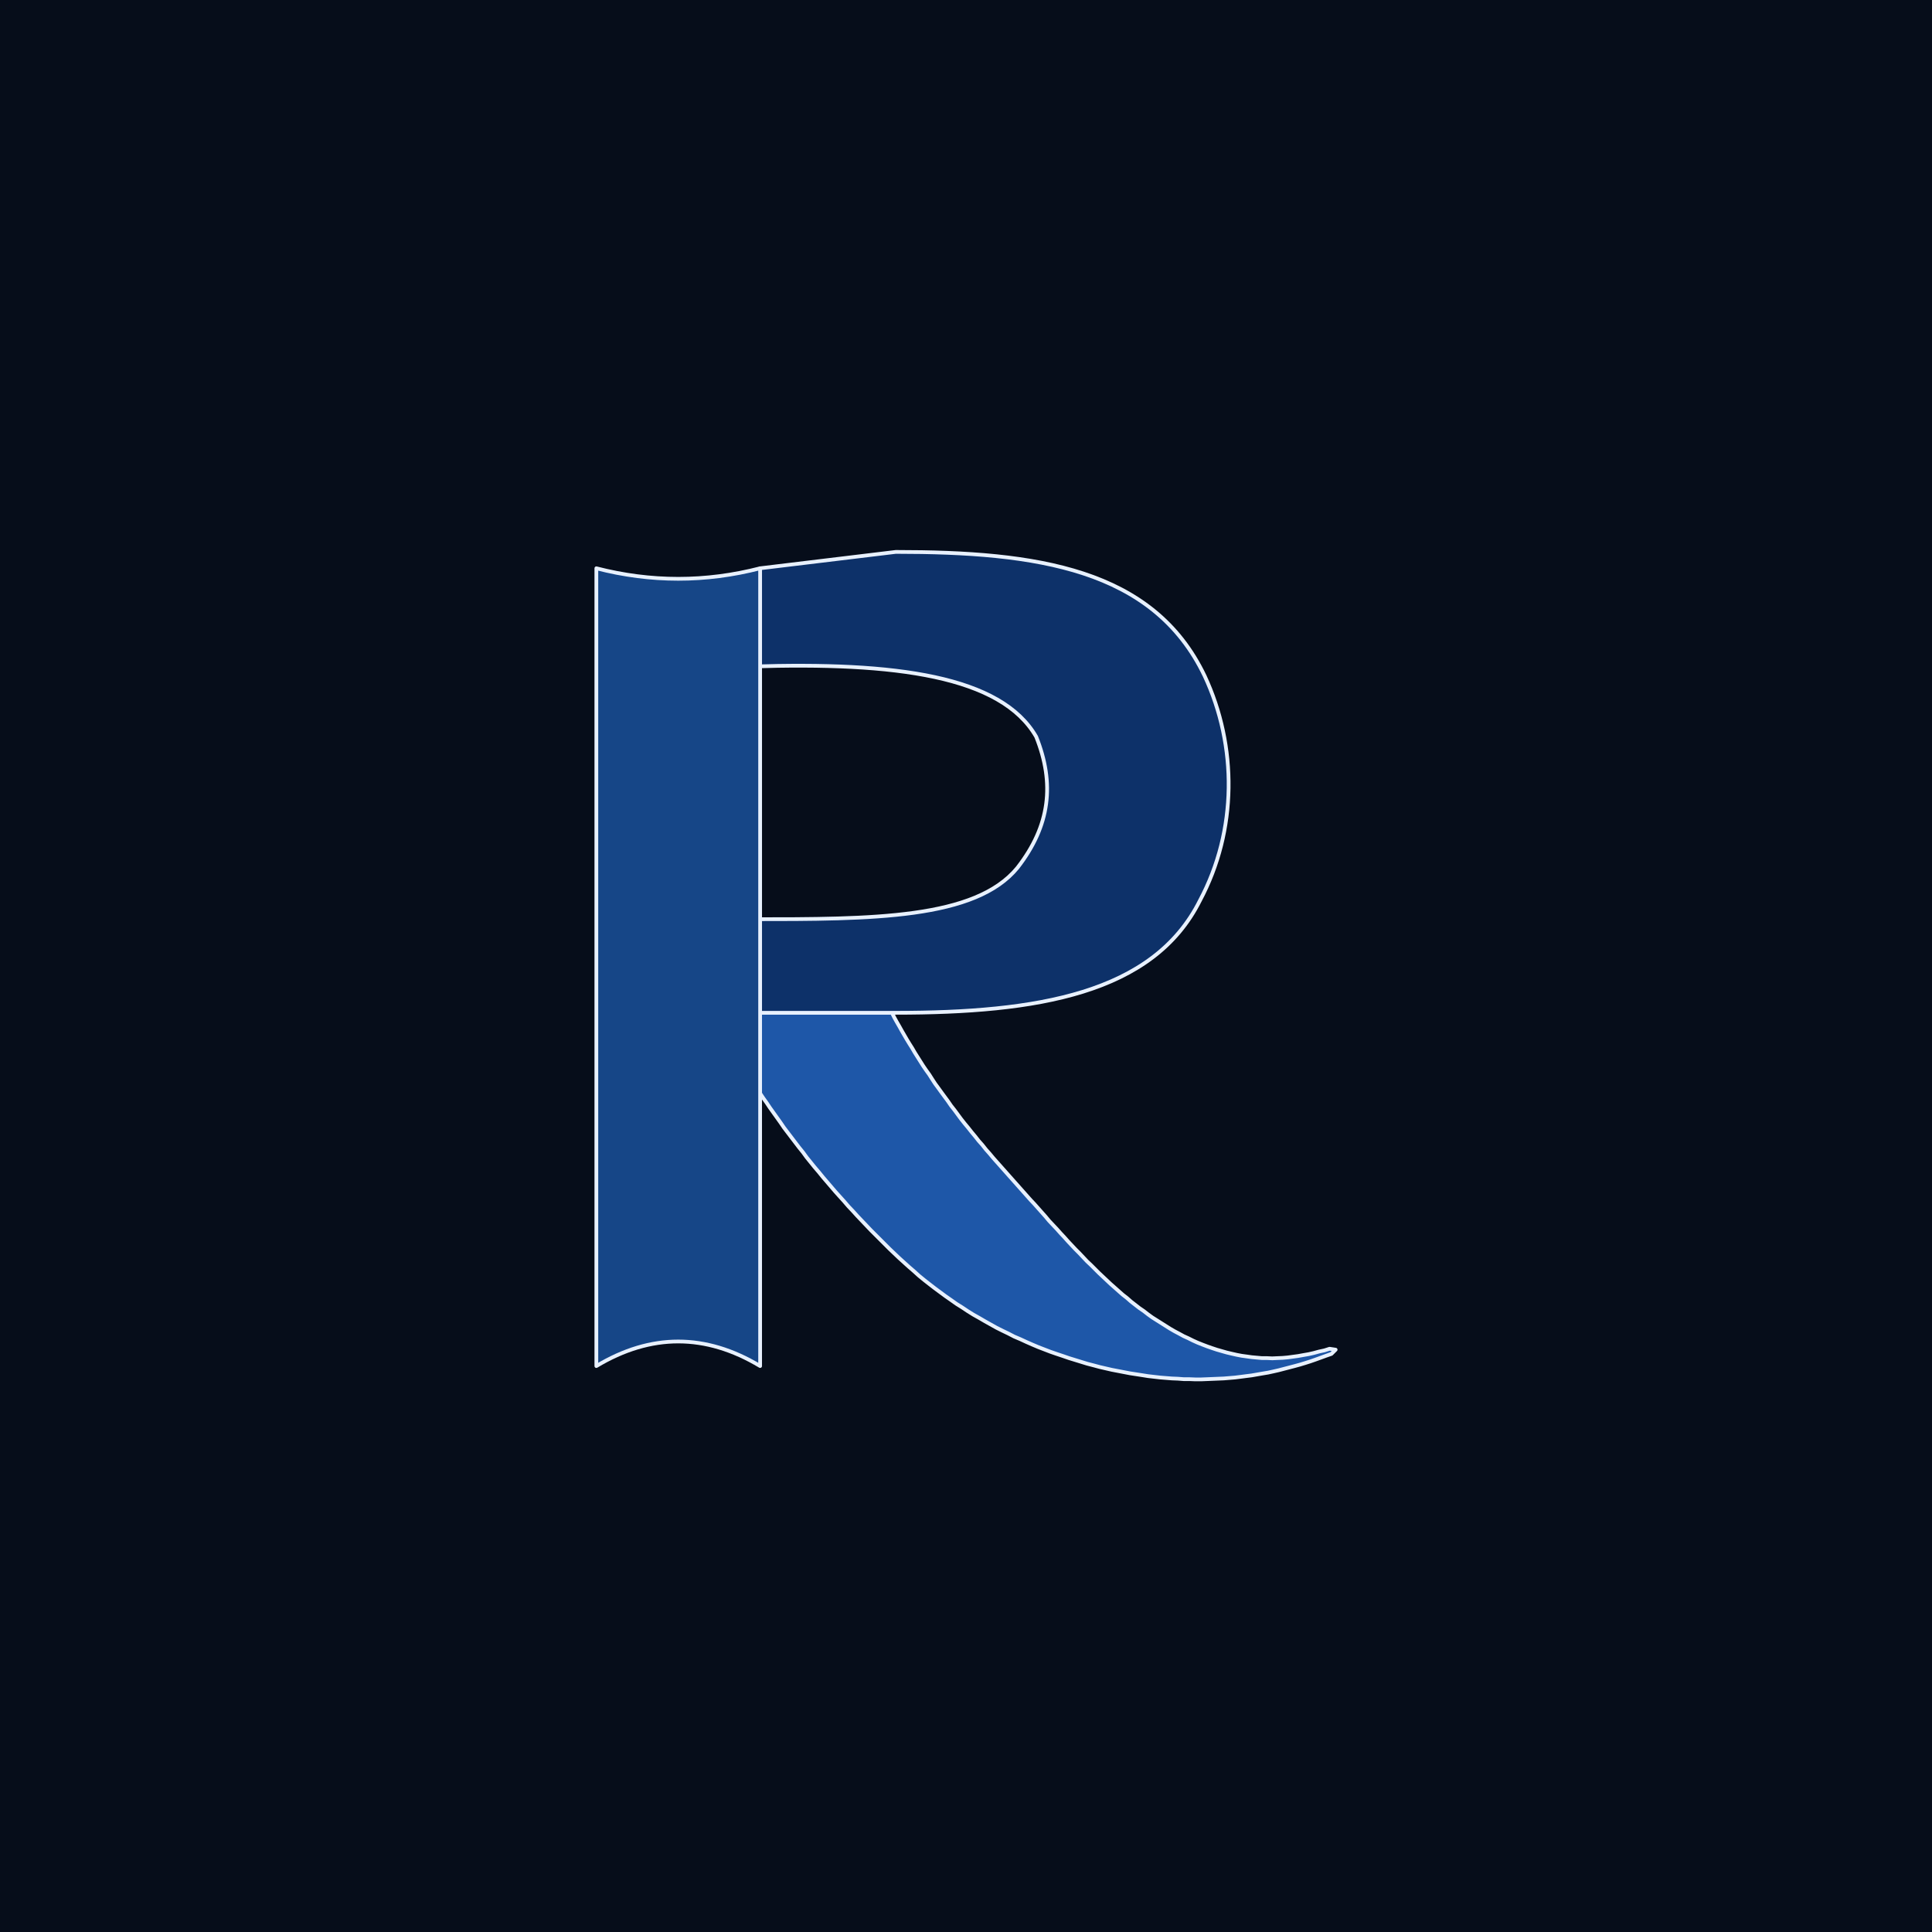
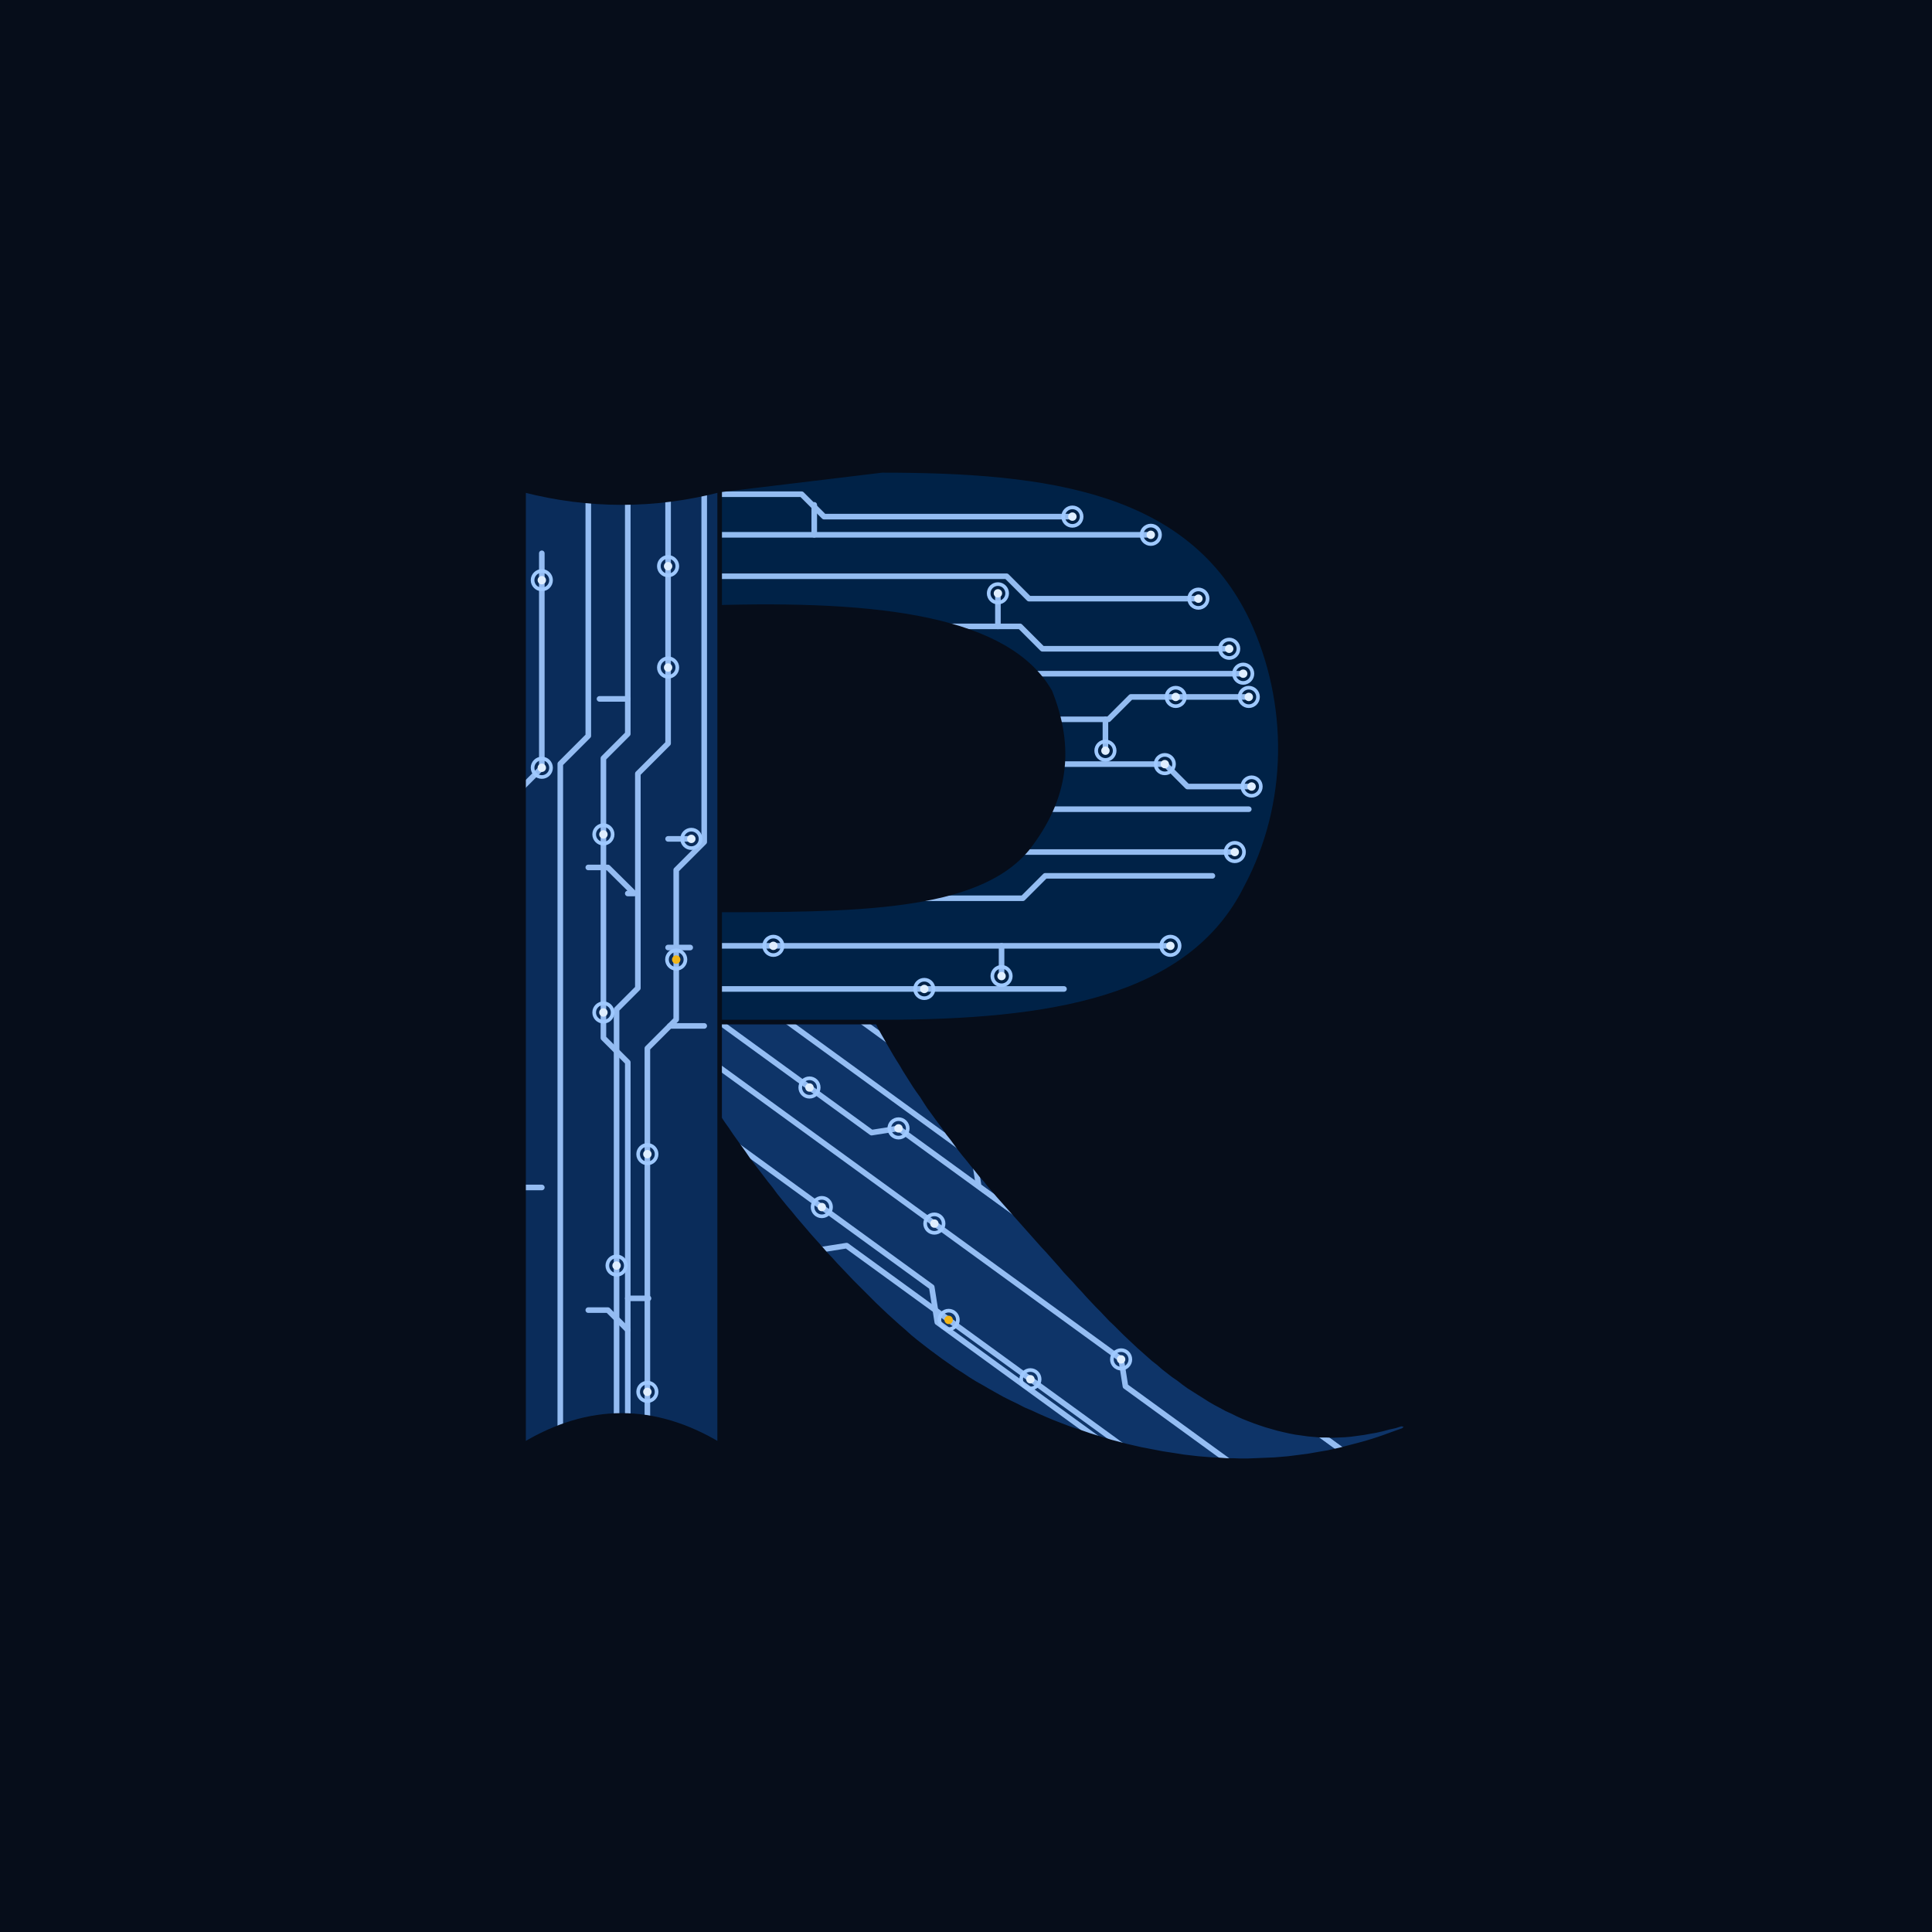
<svg xmlns="http://www.w3.org/2000/svg" viewBox="0 0 512 512" width="512" height="512">
  <rect width="512" height="512" rx="0" fill="#060d1a" />
-   <g transform="translate(256,256) scale(0.62) translate(-330,-320)">
-     <path d="M219.6,335.1 L220.6,337.2 L221.6,339.2 L222.6,341.2 L223.6,343.2 L224.7,345.3 L225.8,347.3 L226.9,349.4 L228.0,351.4 L229.1,353.5 L230.3,355.5 L231.5,357.6 L232.7,359.6 L234.0,361.7 L235.2,363.8 L236.5,365.9 L237.8,368.0 L239.2,370.1 L240.5,372.2 L241.9,374.3 L243.3,376.4 L244.8,378.5 L246.2,380.6 L247.7,382.7 L249.2,384.8 L250.7,386.9 L252.2,389.1 L253.8,391.2 L255.4,393.3 L257.0,395.4 L258.6,397.5 L260.3,399.6 L261.9,401.8 L263.6,403.9 L265.3,406.0 L267.1,408.1 L268.8,410.2 L270.6,412.3 L272.4,414.4 L274.2,416.5 L276.0,418.5 L277.9,420.6 L279.7,422.7 L281.6,424.7 L283.5,426.8 L285.4,428.8 L287.4,430.9 L289.3,432.9 L291.3,434.9 L293.3,436.9 L295.3,438.9 L297.3,440.9 L299.4,442.9 L301.4,444.8 L303.5,446.7 L305.6,448.6 L307.8,450.5 L309.9,452.4 L312.1,454.2 L314.4,456.0 L316.6,457.7 L318.9,459.4 L321.2,461.1 L323.5,462.7 L325.9,464.4 L328.3,465.9 L330.7,467.5 L333.1,469.0 L335.6,470.4 L338.0,471.8 L340.5,473.2 L343.0,474.6 L345.6,475.9 L348.1,477.1 L350.6,478.4 L353.2,479.5 L355.8,480.7 L358.3,481.8 L360.9,482.9 L363.5,483.9 L366.1,484.9 L368.7,485.8 L371.4,486.7 L374.0,487.6 L376.6,488.4 L379.2,489.2 L381.8,490.0 L384.5,490.7 L387.1,491.4 L389.7,492.0 L392.3,492.6 L394.9,493.1 L397.5,493.6 L400.1,494.1 L402.7,494.5 L405.3,494.9 L407.8,495.3 L410.4,495.6 L413.0,495.9 L415.5,496.1 L418.0,496.3 L420.5,496.4 L423.1,496.6 L425.5,496.6 L428.0,496.7 L430.5,496.7 L433.0,496.6 L435.4,496.5 L437.8,496.4 L440.2,496.3 L442.6,496.1 L445.0,495.9 L447.4,495.6 L449.7,495.3 L452.1,495.0 L454.4,494.6 L456.7,494.2 L459.1,493.8 L461.4,493.3 L463.6,492.8 L465.9,492.2 L468.2,491.6 L470.5,491.0 L472.7,490.4 L475.0,489.7 L477.2,489.0 L479.5,488.2 L481.7,487.4 L483.9,486.6 L486.2,485.8 L488.0,484.0 L488.0,484.0 L485.4,483.6 L483.2,484.3 L480.9,484.8 L478.7,485.4 L476.5,485.9 L474.2,486.3 L472.0,486.7 L469.8,487.0 L467.6,487.3 L465.4,487.5 L463.1,487.6 L460.9,487.7 L458.7,487.6 L456.5,487.6 L454.3,487.4 L452.1,487.2 L450.0,486.9 L447.8,486.6 L445.7,486.2 L443.5,485.7 L441.4,485.2 L439.3,484.6 L437.2,484.0 L435.1,483.3 L433.1,482.6 L431.0,481.8 L429.0,481.0 L427.0,480.1 L425.0,479.1 L423.0,478.2 L421.0,477.1 L419.1,476.1 L417.2,475.0 L415.3,473.8 L413.4,472.6 L411.5,471.4 L409.6,470.2 L407.8,468.9 L406.0,467.5 L404.1,466.2 L402.3,464.8 L400.5,463.4 L398.8,461.9 L397.0,460.5 L395.3,459.0 L393.5,457.4 L391.8,455.9 L390.1,454.3 L388.4,452.7 L386.7,451.1 L385.1,449.5 L383.4,447.8 L381.7,446.2 L380.1,444.5 L378.5,442.8 L376.8,441.1 L375.2,439.4 L373.6,437.7 L372.0,435.9 L370.4,434.2 L368.8,432.4 L367.1,430.6 L365.5,428.9 L364.0,427.1 L362.4,425.3 L360.8,423.5 L359.2,421.7 L357.6,420.0 L356.0,418.2 L354.4,416.4 L352.8,414.6 L351.2,412.8 L349.6,411.0 L348.0,409.2 L346.4,407.4 L344.8,405.6 L343.2,403.8 L341.6,402.0 L340.1,400.2 L338.5,398.4 L337.0,396.5 L335.4,394.7 L333.9,392.8 L332.4,391.0 L330.9,389.1 L329.4,387.3 L327.9,385.4 L326.5,383.5 L325.1,381.6 L323.6,379.7 L322.3,377.8 L320.9,375.9 L319.5,374.0 L318.2,372.2 L316.8,370.3 L315.5,368.3 L314.3,366.4 L313.0,364.6 L311.7,362.7 L310.5,360.8 L309.3,358.9 L308.1,357.0 L307.0,355.1 L305.8,353.2 L304.7,351.4 L303.6,349.5 L302.5,347.6 L301.5,345.8 L300.4,343.9 L299.4,342.1 L298.5,340.3 L297.5,338.5 L296.6,336.7 L295.7,334.9 L294.8,333.2 L293.9,331.4 L293.1,329.7 L292.3,328.0 L291.5,326.3 L290.7,324.6 L290.0,323.0 L289.3,321.3 L288.6,319.7 L288.0,318.1 L287.4,316.5 L286.7,315.0 L286.2,313.4 L285.6,311.9 L285.0,310.4 L284.4,308.9 Z" fill="#1e57a8" stroke="#e8f1ff" stroke-width="1.6" stroke-linejoin="round" />
-     <path d="M242,150 L300,143 C360,143 410,150 432,196 C446,226 446,262 430,292 C410,332 360,340 300,340 L242,340 Z M238,192 C300,190 345,196 360,222 C368,242 366,260 352,278 C334,300 290,300 238,300 Z" fill="#0d3169" fill-rule="evenodd" stroke="#e8f1ff" stroke-width="1.6" stroke-linejoin="round" />
-     <path d="M172,150 Q207,159 242,150 L242,491 Q207,470 172,491 Z" fill="#164687" stroke="#e8f1ff" stroke-width="1.6" stroke-linejoin="round" />
+   <g transform="translate(256,256) scale(0.742) translate(-330,-320)">
+     <defs>
+       <clipPath id="cs">
+         <path d="M172,150 Q207,159 242,150 L242,491 Q207,470 172,491 Z" />
+       </clipPath>
+       <clipPath id="cb">
+         <path clip-rule="evenodd" d="M242,150 L300,143 C360,143 410,150 432,196 C446,226 446,262 430,292 C410,332 360,340 300,340 L242,340 Z M238,192 C300,190 345,196 360,222 C368,242 366,260 352,278 C334,300 290,300 238,300 Z" />
+       </clipPath>
+       <clipPath id="cl">
+         <path d="M219.6,335.1 L220.6,337.2 L221.6,339.2 L222.6,341.2 L223.6,343.2 L224.7,345.3 L225.8,347.3 L226.9,349.4 L228.0,351.4 L229.1,353.5 L230.3,355.5 L231.5,357.6 L232.7,359.6 L234.0,361.7 L235.2,363.8 L236.5,365.9 L237.8,368.0 L239.2,370.1 L240.5,372.2 L241.9,374.3 L243.3,376.4 L244.8,378.5 L246.2,380.6 L247.7,382.7 L249.2,384.8 L250.7,386.9 L252.2,389.1 L253.8,391.2 L255.4,393.3 L257.0,395.4 L258.6,397.5 L260.3,399.6 L261.9,401.8 L263.6,403.9 L265.3,406.0 L267.1,408.1 L268.8,410.2 L270.6,412.3 L272.4,414.4 L274.2,416.5 L276.0,418.5 L277.9,420.6 L279.7,422.7 L281.6,424.7 L283.5,426.8 L285.4,428.8 L287.4,430.9 L289.3,432.9 L291.3,434.9 L293.3,436.9 L295.3,438.9 L297.3,440.9 L299.4,442.9 L301.4,444.8 L303.5,446.7 L305.6,448.6 L307.8,450.5 L309.9,452.4 L312.1,454.2 L314.4,456.0 L316.6,457.7 L318.9,459.4 L321.2,461.1 L323.5,462.7 L325.9,464.4 L328.3,465.9 L330.7,467.5 L333.1,469.0 L335.6,470.4 L338.0,471.8 L340.5,473.2 L343.0,474.6 L345.6,475.9 L348.1,477.1 L350.6,478.4 L353.2,479.5 L355.8,480.7 L358.3,481.8 L360.9,482.9 L363.5,483.9 L366.1,484.9 L368.7,485.8 L371.4,486.7 L374.0,487.6 L376.6,488.4 L379.2,489.2 L381.8,490.0 L384.5,490.7 L387.1,491.4 L389.7,492.0 L392.3,492.6 L394.9,493.1 L397.5,493.6 L400.1,494.1 L402.7,494.5 L405.3,494.9 L407.8,495.3 L410.4,495.6 L413.0,495.9 L415.5,496.1 L418.0,496.3 L420.5,496.4 L423.1,496.6 L425.5,496.6 L428.0,496.7 L430.5,496.7 L433.0,496.6 L435.4,496.5 L437.8,496.4 L440.2,496.3 L442.6,496.1 L445.0,495.9 L447.4,495.6 L449.7,495.3 L452.1,495.0 L454.4,494.6 L456.7,494.2 L459.1,493.8 L461.4,493.3 L463.6,492.8 L465.9,492.2 L468.2,491.6 L470.5,491.0 L472.7,490.4 L475.0,489.7 L477.2,489.0 L479.5,488.2 L481.7,487.4 L483.9,486.6 L486.2,485.8 L488.0,484.0 L488.0,484.0 L485.4,483.6 L483.2,484.3 L480.9,484.8 L478.7,485.4 L476.5,485.9 L474.2,486.3 L472.0,486.7 L469.8,487.0 L467.6,487.3 L465.4,487.5 L463.1,487.6 L460.9,487.7 L458.7,487.6 L456.5,487.6 L454.3,487.4 L452.1,487.2 L450.0,486.9 L447.8,486.6 L445.7,486.2 L443.5,485.7 L441.4,485.2 L439.3,484.6 L437.2,484.0 L435.1,483.3 L433.1,482.6 L431.0,481.8 L429.0,481.0 L427.0,480.1 L425.0,479.1 L423.0,478.2 L421.0,477.1 L419.1,476.1 L417.2,475.0 L415.3,473.8 L413.4,472.6 L411.5,471.4 L409.6,470.2 L407.8,468.9 L406.0,467.5 L404.1,466.2 L402.3,464.8 L400.5,463.4 L398.8,461.9 L397.0,460.5 L395.3,459.0 L393.5,457.4 L391.8,455.9 L390.1,454.3 L388.4,452.7 L386.7,451.1 L385.1,449.5 L383.4,447.8 L381.7,446.2 L380.1,444.5 L378.5,442.8 L376.8,441.1 L375.2,439.4 L373.6,437.7 L372.0,435.9 L370.4,434.2 L368.8,432.4 L367.1,430.6 L365.5,428.9 L364.0,427.1 L362.4,425.3 L360.8,423.5 L359.2,421.7 L357.6,420.0 L356.0,418.2 L354.4,416.4 L352.8,414.6 L351.2,412.8 L349.6,411.0 L348.0,409.2 L346.4,407.4 L344.8,405.6 L343.2,403.8 L341.6,402.0 L340.1,400.2 L338.5,398.4 L337.0,396.5 L335.4,394.7 L333.9,392.8 L332.4,391.0 L330.9,389.1 L329.4,387.3 L327.9,385.4 L326.5,383.5 L325.1,381.6 L323.6,379.7 L322.3,377.8 L320.9,375.9 L319.5,374.0 L318.2,372.2 L316.8,370.3 L315.5,368.3 L314.3,366.4 L313.0,364.6 L311.7,362.7 L310.5,360.8 L309.3,358.9 L308.1,357.0 L307.0,355.1 L305.8,353.2 L304.7,351.4 L303.6,349.5 L302.5,347.6 L301.5,345.8 L300.4,343.9 L299.4,342.1 L298.5,340.3 L297.5,338.5 L296.6,336.7 L295.7,334.9 L294.8,333.2 L293.9,331.4 L293.1,329.7 L292.3,328.0 L291.5,326.3 L290.7,324.6 L290.0,323.0 L289.3,321.3 L288.6,319.7 L288.0,318.1 L287.4,316.5 L286.7,315.0 L286.2,313.4 L285.6,311.9 L285.0,310.4 L284.4,308.9 Z" />
+       </clipPath>
+     </defs>
+     <path d="M219.6,335.1 L220.6,337.2 L221.6,339.2 L222.6,341.2 L223.6,343.2 L224.7,345.3 L225.8,347.3 L226.9,349.4 L228.0,351.4 L229.1,353.5 L230.3,355.5 L231.5,357.6 L232.7,359.6 L234.0,361.7 L235.2,363.8 L236.5,365.9 L237.8,368.0 L239.2,370.1 L240.5,372.2 L241.9,374.3 L243.3,376.4 L244.8,378.5 L246.2,380.6 L247.7,382.7 L249.2,384.8 L250.7,386.9 L252.2,389.1 L253.8,391.2 L255.4,393.3 L257.0,395.4 L258.6,397.5 L260.3,399.6 L261.9,401.8 L263.6,403.9 L265.3,406.0 L267.1,408.1 L268.8,410.2 L270.6,412.3 L272.4,414.4 L274.2,416.5 L276.0,418.5 L277.9,420.6 L279.7,422.7 L281.6,424.7 L283.5,426.8 L285.4,428.8 L287.4,430.9 L289.3,432.9 L291.3,434.9 L293.3,436.9 L295.3,438.9 L297.3,440.9 L299.4,442.9 L301.4,444.8 L303.5,446.7 L305.6,448.6 L307.8,450.5 L309.9,452.4 L312.1,454.2 L314.4,456.0 L316.6,457.7 L318.9,459.4 L321.2,461.1 L323.5,462.7 L325.9,464.4 L328.3,465.9 L330.7,467.5 L333.1,469.0 L335.6,470.4 L338.0,471.8 L340.5,473.2 L343.0,474.6 L345.6,475.9 L348.1,477.1 L350.6,478.4 L353.2,479.5 L355.8,480.7 L358.3,481.8 L360.9,482.9 L363.5,483.9 L366.1,484.9 L368.7,485.8 L371.4,486.7 L374.0,487.6 L376.6,488.4 L379.2,489.2 L381.8,490.0 L384.5,490.7 L387.1,491.4 L389.7,492.0 L392.3,492.6 L394.9,493.1 L397.5,493.6 L400.1,494.1 L402.7,494.5 L405.3,494.9 L407.8,495.3 L410.4,495.6 L413.0,495.9 L415.5,496.1 L418.0,496.3 L420.5,496.4 L423.1,496.6 L425.5,496.6 L428.0,496.7 L430.5,496.7 L433.0,496.6 L435.4,496.5 L437.8,496.4 L440.2,496.3 L442.6,496.1 L445.0,495.9 L447.4,495.6 L449.7,495.3 L452.1,495.0 L454.4,494.6 L456.7,494.2 L459.1,493.8 L461.4,493.3 L463.6,492.8 L465.9,492.2 L468.2,491.6 L470.5,491.0 L472.7,490.4 L475.0,489.7 L477.2,489.0 L479.5,488.2 L481.7,487.4 L483.9,486.6 L486.2,485.8 L488.0,484.0 L488.0,484.0 L485.4,483.6 L483.2,484.3 L480.9,484.8 L478.7,485.4 L476.5,485.9 L474.2,486.3 L472.0,486.7 L469.8,487.0 L467.6,487.3 L465.4,487.5 L463.1,487.6 L460.9,487.7 L458.7,487.6 L456.5,487.6 L454.3,487.4 L452.1,487.2 L450.0,486.9 L447.8,486.6 L445.7,486.2 L443.5,485.7 L441.4,485.2 L439.3,484.6 L437.2,484.0 L435.1,483.3 L433.1,482.6 L431.0,481.8 L429.0,481.0 L427.0,480.1 L425.0,479.1 L423.0,478.2 L421.0,477.1 L419.1,476.1 L417.2,475.0 L415.3,473.8 L413.4,472.6 L411.5,471.4 L409.6,470.2 L407.8,468.9 L406.0,467.5 L404.1,466.2 L402.3,464.8 L400.5,463.4 L398.8,461.9 L397.0,460.5 L395.3,459.0 L393.5,457.4 L391.8,455.9 L390.1,454.3 L388.4,452.7 L386.7,451.1 L385.1,449.5 L383.4,447.8 L381.7,446.2 L380.1,444.5 L378.5,442.8 L376.8,441.1 L375.2,439.4 L373.6,437.7 L372.0,435.9 L370.4,434.2 L368.8,432.4 L367.1,430.6 L365.5,428.9 L364.0,427.1 L362.4,425.3 L360.8,423.5 L359.2,421.7 L357.6,420.0 L356.0,418.2 L354.4,416.4 L352.8,414.6 L351.2,412.8 L349.6,411.0 L348.0,409.2 L346.4,407.4 L344.8,405.6 L343.2,403.8 L341.6,402.0 L340.1,400.2 L338.5,398.4 L337.0,396.5 L335.4,394.7 L333.9,392.8 L332.4,391.0 L330.9,389.1 L329.4,387.3 L327.9,385.4 L326.5,383.5 L325.1,381.6 L323.6,379.7 L322.3,377.8 L320.9,375.9 L319.5,374.0 L318.2,372.2 L316.8,370.3 L315.5,368.3 L314.3,366.4 L313.0,364.6 L311.7,362.7 L310.5,360.8 L309.3,358.9 L308.1,357.0 L307.0,355.1 L305.8,353.2 L304.7,351.4 L303.6,349.5 L302.5,347.6 L301.5,345.8 L300.4,343.9 L299.4,342.1 L298.5,340.3 L297.5,338.5 L296.6,336.7 L295.7,334.9 L294.8,333.2 L293.9,331.4 L293.1,329.7 L292.3,328.0 L291.5,326.3 L290.7,324.6 L290.0,323.0 L289.3,321.3 L288.6,319.7 L288.0,318.1 L287.4,316.5 L286.7,315.0 L286.2,313.4 L285.6,311.9 L285.0,310.4 L284.4,308.9 Z" fill="#0e3468" stroke="#060d1a" stroke-width="1.6" stroke-linejoin="round" />
+     <g>
+       <path d="M219.6,335.1 L220.6,337.2 L221.6,339.2 L222.6,341.2 L223.6,343.2 L224.7,345.3 L225.8,347.3 L226.9,349.4 L228.0,351.4 L229.1,353.5 L230.3,355.5 L231.5,357.6 L232.7,359.6 L234.0,361.7 L235.2,363.8 L236.5,365.9 L237.8,368.0 L239.2,370.1 L240.5,372.2 L241.9,374.3 L243.3,376.4 L244.8,378.5 L246.2,380.6 L247.7,382.7 L249.2,384.8 L250.7,386.9 L252.2,389.1 L253.8,391.2 L255.4,393.3 L257.0,395.4 L258.6,397.5 L260.3,399.6 L261.9,401.8 L263.6,403.9 L265.3,406.0 L267.1,408.1 L268.8,410.2 L270.6,412.3 L272.4,414.4 L274.2,416.5 L276.0,418.5 L277.9,420.6 L279.7,422.7 L281.6,424.7 L283.5,426.8 L285.4,428.8 L287.4,430.9 L289.3,432.9 L291.3,434.9 L293.3,436.9 L295.3,438.9 L297.3,440.9 L299.4,442.9 L301.4,444.8 L303.5,446.7 L305.6,448.6 L307.8,450.5 L309.9,452.4 L312.1,454.2 L314.4,456.0 L316.6,457.7 L318.9,459.4 L321.2,461.1 L323.5,462.7 L325.9,464.4 L328.3,465.9 L330.7,467.5 L333.1,469.0 L335.6,470.4 L338.0,471.8 L340.5,473.2 L343.0,474.6 L345.6,475.9 L348.1,477.1 L350.6,478.4 L353.2,479.5 L355.8,480.7 L358.3,481.8 L360.9,482.9 L363.5,483.9 L366.1,484.9 L368.7,485.8 L371.4,486.7 L374.0,487.6 L376.6,488.4 L379.2,489.2 L381.8,490.0 L384.5,490.7 L387.1,491.4 L389.7,492.0 L392.3,492.6 L394.9,493.1 L397.5,493.6 L400.1,494.1 L402.7,494.5 L405.3,494.9 L407.8,495.3 L410.4,495.6 L413.0,495.9 L415.5,496.1 L418.0,496.3 L420.5,496.4 L423.1,496.6 L425.5,496.6 L428.0,496.7 L430.5,496.7 L433.0,496.6 L435.4,496.5 L437.8,496.4 L440.2,496.3 L442.6,496.1 L445.0,495.9 L447.4,495.6 L449.7,495.3 L452.1,495.0 L454.4,494.6 L456.7,494.2 L459.1,493.8 L461.4,493.3 L463.6,492.8 L465.9,492.2 L468.2,491.6 L470.5,491.0 L472.7,490.4 L475.0,489.7 L477.2,489.0 L479.5,488.2 L481.7,487.4 L483.9,486.6 L486.2,485.8 L488.0,484.0 L488.0,484.0 L485.4,483.6 L483.2,484.3 L480.9,484.8 L478.7,485.4 L476.5,485.9 L474.2,486.3 L472.0,486.7 L469.8,487.0 L467.6,487.3 L465.4,487.5 L463.1,487.6 L460.9,487.7 L458.7,487.6 L456.5,487.6 L454.3,487.4 L452.1,487.2 L450.0,486.9 L447.8,486.6 L445.7,486.2 L443.5,485.7 L441.4,485.2 L439.3,484.6 L437.2,484.0 L435.1,483.3 L433.1,482.6 L431.0,481.8 L429.0,481.0 L427.0,480.1 L425.0,479.1 L423.0,478.2 L421.0,477.1 L419.1,476.1 L417.2,475.0 L415.3,473.8 L413.4,472.6 L411.5,471.4 L409.6,470.2 L407.8,468.9 L406.0,467.5 L404.1,466.2 L402.3,464.8 L400.5,463.4 L398.8,461.9 L397.0,460.5 L395.3,459.0 L393.5,457.4 L391.8,455.9 L390.1,454.3 L388.4,452.7 L386.7,451.1 L385.1,449.5 L383.4,447.8 L381.7,446.2 L380.1,444.5 L378.5,442.8 L376.8,441.1 L375.2,439.4 L373.6,437.7 L372.0,435.9 L370.4,434.2 L368.8,432.4 L367.1,430.6 L365.5,428.9 L364.0,427.1 L362.4,425.3 L360.8,423.5 L359.2,421.7 L357.6,420.0 L356.0,418.2 L354.4,416.4 L352.8,414.6 L351.2,412.8 L349.6,411.0 L348.0,409.2 L346.4,407.4 L344.8,405.6 L343.2,403.8 L341.6,402.0 L340.1,400.2 L338.5,398.4 L337.0,396.5 L335.4,394.7 L333.9,392.8 L332.4,391.0 L330.9,389.1 L329.4,387.3 L327.9,385.4 L326.5,383.5 L325.1,381.6 L323.6,379.7 L322.3,377.8 L320.9,375.9 L319.5,374.0 L318.2,372.2 L316.8,370.3 L315.5,368.3 L314.3,366.4 L313.0,364.6 L311.7,362.7 L310.5,360.8 L309.3,358.9 L308.1,357.0 L307.0,355.1 L305.8,353.2 L304.7,351.4 L303.6,349.5 L302.5,347.6 L301.5,345.8 L300.4,343.9 L299.4,342.1 L298.5,340.3 L297.5,338.5 L296.6,336.7 L295.7,334.9 L294.8,333.2 L293.9,331.4 L293.1,329.7 L292.3,328.0 L291.5,326.3 L290.7,324.6 L290.0,323.0 L289.3,321.3 L288.6,319.7 L288.0,318.1 L287.4,316.5 L286.7,315.0 L286.2,313.4 L285.6,311.9 L285.0,310.4 L284.4,308.9 Z" fill="#0e3468" fill-rule="evenodd" />
+       <g clip-path="url(#cl)" fill="none" stroke="#9fc9ff" stroke-width="2" stroke-linecap="round" stroke-linejoin="round" opacity="0.92">
+         <g transform="rotate(-54 350 400)">
+           <path d="M186.7,270.8 L186.7,374.9 L178.1,383.5 L178.1,514.3" />
+           <path d="M178.1,386 L187.6,386" />
+           <path d="M200.7,235 L200.7,336.1 L191,345.8 L191,565" />
+           <path d="M214.8,235 L214.8,460 L222.6,467.8 L222.6,565" />
+           <path d="M222.6,467.3 L215.4,467.3" />
+           <path d="M228.2,235 L228.2,465 L237.1,473.9 L237.1,565" />
+           <path d="M228.2,330.8 L216.5,330.8" />
+           <path d="M246.6,235 L246.6,449.8 L239.9,456.5 L239.9,565" />
+           <path d="M239.9,516.5 L251.7,516.5" />
+           <path d="M258.4,235 L258.4,429.2 L249.8,437.8 L249.8,565" />
+           <path d="M276.6,304.9 L276.6,422.1 L268,430.7 L268,485.7" />
+           <path d="M268,430.6 L257.2,430.6" />
+           <path d="M290.7,253.6 L290.7,354.6 L297.1,361 L297.1,487.3" />
+           <path d="M303,306.9 L303,394.3 L294,403.3 L294,521.9" />
+           <path d="M321.9,235 L321.9,464.2 L315,471.1 L315,565" />
+           <path d="M335,235 L335,344.5 L341.9,351.4 L341.9,565" />
+           <path d="M341.9,417.5 L351.9,417.5" />
+           <path d="M349.4,235 L349.4,379.3 L342,386.7 L342,565" />
+           <path d="M342,396.3 L352.3,396.3" />
+           <path d="M365.1,235 L365.1,448.2 L371.3,454.4 L371.3,565" />
+           <path d="M381.5,296.4 L381.5,398.8 L389.6,406.9 L389.6,512.4" />
+           <path d="M389.6,450.5 L397.4,450.5" />
+           <path d="M394.8,291.6 L394.8,387 L401.7,393.9 L401.7,497.5" />
+           <path d="M401.7,399.5 L391.6,399.5" />
+           <path d="M411.1,235 L411.1,445.3 L419.3,453.5 L419.3,565" />
+           <path d="M419.3,493.6 L427.6,493.6" />
+           <path d="M426.5,285 L426.5,441.4 L419.5,448.4 L419.5,522.9" />
+           <path d="M441.7,307.8 L441.7,419.6 L449.3,427.2 L449.3,523.3" />
+           <path d="M456.4,235 L456.4,358.6 L465.6,367.8 L465.6,565" />
+           <path d="M471,251.8 L471,400 L462.1,408.9 L462.1,532.8" />
+           <path d="M485.1,235 L485.1,421.1 L477.7,428.5 L477.7,565" />
+           <path d="M477.7,505.5 L467.3,505.5" />
+           <path d="M501.9,304.7 L501.9,391.4 L492.3,401 L492.3,498.1" />
+           <path d="M501.9,382 L492.3,382" />
+           <path d="M513,305.5 L513,379.8 L521.5,388.3 L521.5,540.1" />
+           <path d="M521.5,497.9 L531.9,497.9" />
+         </g>
+       </g>
+       <g clip-path="url(#cl)">
+         <circle cx="305.9" cy="378" r="3.3" fill="none" stroke="#9fc9ff" stroke-width="1.3" />
+         <circle cx="305.9" cy="378" r="1.5" fill="#dfeeff" />
+         <circle cx="353" cy="467.6" r="3.3" fill="none" stroke="#9fc9ff" stroke-width="1.3" />
+         <circle cx="353" cy="467.6" r="1.5" fill="#dfeeff" />
+         <circle cx="278.5" cy="406.1" r="3.3" fill="none" stroke="#9fc9ff" stroke-width="1.3" />
+         <circle cx="278.5" cy="406.1" r="1.5" fill="#dfeeff" />
+         <circle cx="323.8" cy="446.4" r="3.3" fill="none" stroke="#9fc9ff" stroke-width="1.3" />
+         <circle cx="323.8" cy="446.4" r="1.5" fill="#f0b519" />
+         <circle cx="285.4" cy="334.4" r="3.3" fill="none" stroke="#9fc9ff" stroke-width="1.3" />
+         <circle cx="285.4" cy="334.4" r="1.5" fill="#dfeeff" />
+         <circle cx="252.6" cy="330" r="3.3" fill="none" stroke="#9fc9ff" stroke-width="1.3" />
+         <circle cx="252.6" cy="330" r="1.5" fill="#dfeeff" />
+         <circle cx="318.7" cy="412" r="3.3" fill="none" stroke="#9fc9ff" stroke-width="1.3" />
+         <circle cx="318.7" cy="412" r="1.5" fill="#dfeeff" />
+         <circle cx="274.1" cy="363.4" r="3.3" fill="none" stroke="#9fc9ff" stroke-width="1.3" />
+         <circle cx="274.1" cy="363.4" r="1.5" fill="#dfeeff" />
+         <circle cx="385.4" cy="460.5" r="3.3" fill="none" stroke="#9fc9ff" stroke-width="1.3" />
+         <circle cx="385.4" cy="460.5" r="1.5" fill="#dfeeff" />
+       </g>
+       <path d="M219.6,335.1 L220.6,337.2 L221.6,339.2 L222.6,341.2 L223.6,343.2 L224.7,345.3 L225.8,347.3 L226.9,349.4 L228.0,351.4 L229.1,353.5 L230.3,355.5 L231.5,357.6 L232.7,359.6 L234.0,361.7 L235.2,363.8 L236.5,365.9 L237.8,368.0 L239.2,370.1 L240.5,372.2 L241.9,374.3 L243.3,376.4 L244.8,378.5 L246.2,380.6 L247.7,382.7 L249.2,384.8 L250.7,386.9 L252.2,389.1 L253.8,391.2 L255.4,393.3 L257.0,395.4 L258.6,397.5 L260.3,399.6 L261.9,401.8 L263.6,403.9 L265.3,406.0 L267.1,408.1 L268.8,410.2 L270.6,412.3 L272.4,414.4 L274.2,416.5 L276.0,418.5 L277.9,420.6 L279.7,422.7 L281.6,424.7 L283.5,426.8 L285.4,428.8 L287.4,430.9 L289.3,432.9 L291.3,434.9 L293.3,436.9 L295.3,438.9 L297.3,440.9 L299.4,442.9 L301.4,444.8 L303.5,446.7 L305.6,448.6 L307.8,450.5 L309.9,452.4 L312.1,454.2 L314.4,456.0 L316.6,457.7 L318.9,459.4 L321.2,461.1 L323.5,462.7 L325.9,464.4 L328.3,465.9 L330.7,467.5 L333.1,469.0 L335.6,470.4 L338.0,471.8 L340.5,473.2 L343.0,474.6 L345.6,475.9 L348.1,477.1 L350.6,478.4 L353.2,479.5 L355.8,480.7 L358.3,481.8 L360.9,482.9 L363.5,483.9 L366.1,484.9 L368.7,485.8 L371.4,486.7 L374.0,487.6 L376.6,488.4 L379.2,489.2 L381.8,490.0 L384.5,490.7 L387.1,491.4 L389.7,492.0 L392.3,492.6 L394.9,493.1 L397.5,493.6 L400.1,494.1 L402.7,494.5 L405.3,494.9 L407.8,495.3 L410.4,495.6 L413.0,495.9 L415.5,496.1 L418.0,496.3 L420.5,496.4 L423.1,496.6 L425.5,496.6 L428.0,496.7 L430.5,496.7 L433.0,496.6 L435.4,496.5 L437.8,496.4 L440.2,496.3 L442.6,496.1 L445.0,495.9 L447.4,495.6 L449.7,495.3 L452.1,495.0 L454.4,494.6 L456.7,494.2 L459.1,493.8 L461.4,493.3 L463.6,492.8 L465.9,492.2 L468.2,491.6 L470.5,491.0 L472.7,490.4 L475.0,489.7 L477.2,489.0 L479.5,488.2 L481.7,487.4 L483.9,486.6 L486.2,485.8 L488.0,484.0 L488.0,484.0 L485.4,483.6 L483.2,484.3 L480.9,484.8 L478.7,485.4 L476.5,485.9 L474.2,486.3 L472.0,486.7 L469.8,487.0 L467.6,487.3 L465.4,487.5 L463.1,487.6 L460.9,487.7 L458.7,487.6 L456.5,487.6 L454.3,487.4 L452.1,487.2 L450.0,486.9 L447.8,486.6 L445.7,486.2 L443.5,485.7 L441.4,485.2 L439.3,484.6 L437.2,484.0 L435.1,483.3 L433.1,482.6 L431.0,481.8 L429.0,481.0 L427.0,480.1 L425.0,479.1 L423.0,478.2 L421.0,477.1 L419.1,476.1 L417.2,475.0 L415.3,473.8 L413.4,472.6 L411.5,471.4 L409.6,470.2 L407.8,468.9 L406.0,467.5 L404.1,466.2 L402.3,464.8 L400.5,463.4 L398.8,461.9 L397.0,460.5 L395.3,459.0 L393.5,457.4 L391.8,455.9 L390.1,454.3 L388.4,452.7 L386.7,451.1 L385.1,449.5 L383.4,447.8 L381.7,446.2 L380.1,444.5 L378.5,442.8 L376.8,441.1 L375.2,439.4 L373.6,437.7 L372.0,435.9 L370.4,434.2 L368.8,432.4 L367.1,430.6 L365.5,428.9 L364.0,427.1 L362.4,425.3 L360.8,423.5 L359.2,421.7 L357.6,420.0 L356.0,418.2 L354.4,416.4 L352.8,414.6 L351.2,412.8 L349.6,411.0 L348.0,409.2 L346.4,407.4 L344.8,405.6 L343.2,403.8 L341.6,402.0 L340.1,400.2 L338.5,398.4 L337.0,396.5 L335.4,394.7 L333.9,392.8 L332.4,391.0 L330.9,389.1 L329.4,387.3 L327.9,385.4 L326.5,383.5 L325.1,381.6 L323.6,379.7 L322.3,377.8 L320.9,375.9 L319.5,374.0 L318.2,372.2 L316.8,370.3 L315.5,368.3 L314.3,366.4 L313.0,364.6 L311.7,362.7 L310.5,360.8 L309.3,358.9 L308.1,357.0 L307.0,355.1 L305.8,353.2 L304.7,351.4 L303.6,349.5 L302.5,347.6 L301.5,345.8 L300.4,343.9 L299.4,342.1 L298.5,340.3 L297.5,338.5 L296.6,336.7 L295.7,334.9 L294.8,333.2 L293.9,331.4 L293.1,329.7 L292.3,328.0 L291.5,326.3 L290.7,324.6 L290.0,323.0 L289.3,321.3 L288.6,319.7 L288.0,318.1 L287.4,316.5 L286.7,315.0 L286.2,313.4 L285.6,311.9 L285.0,310.4 L284.4,308.9 Z" fill="none" fill-rule="evenodd" stroke="#060d1a" stroke-width="1.6" stroke-linejoin="round" />
+     </g>
+     <path d="M242,150 L300,143 C360,143 410,150 432,196 C446,226 446,262 430,292 C410,332 360,340 300,340 L242,340 Z M238,192 C300,190 345,196 360,222 C368,242 366,260 352,278 C334,300 290,300 238,300 Z" fill="#002247" fill-rule="evenodd" stroke="#060d1a" stroke-width="1.6" stroke-linejoin="round" />
+     <g>
+       <path d="M242,150 L300,143 C360,143 410,150 432,196 C446,226 446,262 430,292 C410,332 360,340 300,340 L242,340 Z M238,192 C300,190 345,196 360,222 C368,242 366,260 352,278 C334,300 290,300 238,300 Z" fill="#002247" fill-rule="evenodd" />
+       <g clip-path="url(#cb)" fill="none" stroke="#9fc9ff" stroke-width="2" stroke-linecap="round" stroke-linejoin="round" opacity="0.92">
+         <path d="M235,151.5 L271.3,151.5 L279.3,159.5 L368,159.5" />
+         <path d="M235,166 L396,166" />
+         <path d="M275.8,166 L275.8,155.3" />
+         <path d="M235,180.8 L344.5,180.8 L352.5,188.8 L413,188.8" />
+         <path d="M235,198.7 L349.3,198.7 L357.3,206.7 L424,206.7" />
+         <path d="M341.4,198.7 L341.4,186.9" />
+         <path d="M235,215.6 L429,215.6" />
+         <path d="M235,231.9 L380.9,231.9 L388.9,223.9 L431,223.9" />
+         <path d="M379.8,231.9 L379.8,243.1" />
+         <path d="M235,247.9 L401.1,247.9 L409.1,255.9 L432,255.9" />
+         <path d="M235,264 L431,264" />
+         <path d="M235,279.3 L426,279.3" />
+         <path d="M235,295.8 L350.3,295.8 L358.3,287.8 L418,287.8" />
+         <path d="M235,312.8 L403,312.8" />
+         <path d="M342.7,312.8 L342.7,323.6" />
+         <path d="M235,328.2 L365,328.2" />
+       </g>
+       <g clip-path="url(#cb)">
+         <circle cx="368" cy="159.5" r="3.3" fill="none" stroke="#9fc9ff" stroke-width="1.3" />
+         <circle cx="368" cy="159.5" r="1.5" fill="#dfeeff" />
+         <circle cx="396" cy="166" r="3.3" fill="none" stroke="#9fc9ff" stroke-width="1.3" />
+         <circle cx="396" cy="166" r="1.5" fill="#dfeeff" />
+         <circle cx="413" cy="188.8" r="3.3" fill="none" stroke="#9fc9ff" stroke-width="1.3" />
+         <circle cx="413" cy="188.8" r="1.5" fill="#dfeeff" />
+         <circle cx="424" cy="206.7" r="3.3" fill="none" stroke="#9fc9ff" stroke-width="1.3" />
+         <circle cx="424" cy="206.7" r="1.5" fill="#dfeeff" />
+         <circle cx="341.4" cy="186.9" r="3.3" fill="none" stroke="#9fc9ff" stroke-width="1.3" />
+         <circle cx="341.4" cy="186.9" r="1.5" fill="#dfeeff" />
+         <circle cx="429" cy="215.6" r="3.3" fill="none" stroke="#9fc9ff" stroke-width="1.3" />
+         <circle cx="429" cy="215.6" r="1.5" fill="#dfeeff" />
+         <circle cx="431" cy="223.9" r="3.3" fill="none" stroke="#9fc9ff" stroke-width="1.3" />
+         <circle cx="431" cy="223.9" r="1.5" fill="#dfeeff" />
+         <circle cx="379.8" cy="243.1" r="3.3" fill="none" stroke="#9fc9ff" stroke-width="1.3" />
+         <circle cx="379.8" cy="243.1" r="1.5" fill="#dfeeff" />
+         <circle cx="404.9" cy="223.9" r="3.3" fill="none" stroke="#9fc9ff" stroke-width="1.3" />
+         <circle cx="404.9" cy="223.9" r="1.5" fill="#dfeeff" />
+         <circle cx="432" cy="255.9" r="3.3" fill="none" stroke="#9fc9ff" stroke-width="1.3" />
+         <circle cx="432" cy="255.9" r="1.5" fill="#dfeeff" />
+         <circle cx="401" cy="247.9" r="3.3" fill="none" stroke="#9fc9ff" stroke-width="1.3" />
+         <circle cx="401" cy="247.9" r="1.5" fill="#dfeeff" />
+         <circle cx="426" cy="279.3" r="3.3" fill="none" stroke="#9fc9ff" stroke-width="1.3" />
+         <circle cx="426" cy="279.3" r="1.5" fill="#dfeeff" />
+         <circle cx="403" cy="312.8" r="3.3" fill="none" stroke="#9fc9ff" stroke-width="1.3" />
+         <circle cx="403" cy="312.8" r="1.5" fill="#dfeeff" />
+         <circle cx="342.7" cy="323.6" r="3.3" fill="none" stroke="#9fc9ff" stroke-width="1.3" />
+         <circle cx="342.7" cy="323.6" r="1.5" fill="#dfeeff" />
+         <circle cx="261.2" cy="312.8" r="3.3" fill="none" stroke="#9fc9ff" stroke-width="1.3" />
+         <circle cx="261.2" cy="312.8" r="1.5" fill="#dfeeff" />
+         <circle cx="315.1" cy="328.2" r="3.3" fill="none" stroke="#9fc9ff" stroke-width="1.3" />
+         <circle cx="315.1" cy="328.2" r="1.5" fill="#dfeeff" />
+       </g>
+       <path d="M242,150 L300,143 C360,143 410,150 432,196 C446,226 446,262 430,292 C410,332 360,340 300,340 L242,340 Z M238,192 C300,190 345,196 360,222 C368,242 366,260 352,278 C334,300 290,300 238,300 Z" fill="none" fill-rule="evenodd" stroke="#060d1a" stroke-width="1.6" stroke-linejoin="round" />
+     </g>
+     <path d="M172,150 Q207,159 242,150 L242,491 Q207,470 172,491 Z" fill="#0a2c5a" stroke="#060d1a" stroke-width="1.6" stroke-linejoin="round" />
+     <g>
+       <path d="M172,150 Q207,159 242,150 L242,491 Q207,470 172,491 Z" fill="#0a2c5a" fill-rule="evenodd" />
+       <g clip-path="url(#cs)" fill="none" stroke="#9fc9ff" stroke-width="2" stroke-linecap="round" stroke-linejoin="round" opacity="0.92">
+         <path d="M178.5,172.6 L178.5,249.2 L168.3,259.4 L168.3,457.1" />
+         <path d="M178.5,399.1 L170.8,399.1" />
+         <path d="M195.1,150 L195.1,237.8 L185.1,247.8 L185.1,491" />
+         <path d="M209.2,150 L209.2,237.1 L200.5,245.8 L200.5,345.7 L209.2,354.4 L209.2,491" />
+         <path d="M209.2,438.7 L216.6,438.7" />
+         <path d="M209.2,224.6 L199.1,224.6" />
+         <path d="M223.6,150 L223.6,240.5 L212.8,251.3 L212.8,327.9 L205.2,335.5 L205.2,491" />
+         <path d="M223.6,274.6 L231.9,274.6" />
+         <path d="M223.6,313.4 L231.5,313.4" />
+         <path d="M236.5,150 L236.5,275.7 L226.5,285.7 L226.5,339.1 L216.2,349.4 L216.2,491" />
+         <path d="M236.5,341.4 L224.2,341.4" />
+         <path d="M195.1,284.8 L202.1,284.8 L211.5,294.1 L209.2,294.1" />
+         <path d="M195.1,442.9 L202.1,442.9 L209.2,450 L209.2,450" />
+       </g>
+       <g clip-path="url(#cs)">
+         <circle cx="216.2" cy="387.2" r="3.3" fill="none" stroke="#9fc9ff" stroke-width="1.3" />
+         <circle cx="216.2" cy="387.2" r="1.5" fill="#dfeeff" />
+         <circle cx="200.5" cy="336.6" r="3.3" fill="none" stroke="#9fc9ff" stroke-width="1.3" />
+         <circle cx="200.5" cy="336.6" r="1.5" fill="#dfeeff" />
+         <circle cx="231.9" cy="274.6" r="3.3" fill="none" stroke="#9fc9ff" stroke-width="1.3" />
+         <circle cx="231.9" cy="274.6" r="1.5" fill="#dfeeff" />
+         <circle cx="200.5" cy="273" r="3.3" fill="none" stroke="#9fc9ff" stroke-width="1.3" />
+         <circle cx="200.5" cy="273" r="1.5" fill="#dfeeff" />
+         <circle cx="205.2" cy="427" r="3.3" fill="none" stroke="#9fc9ff" stroke-width="1.3" />
+         <circle cx="205.2" cy="427" r="1.5" fill="#dfeeff" />
+         <circle cx="223.6" cy="213.4" r="3.3" fill="none" stroke="#9fc9ff" stroke-width="1.3" />
+         <circle cx="223.6" cy="213.4" r="1.5" fill="#dfeeff" />
+         <circle cx="226.5" cy="317.7" r="3.3" fill="none" stroke="#9fc9ff" stroke-width="1.3" />
+         <circle cx="226.5" cy="317.7" r="1.5" fill="#f0b519" />
+         <circle cx="223.6" cy="177.2" r="3.3" fill="none" stroke="#9fc9ff" stroke-width="1.3" />
+         <circle cx="223.6" cy="177.2" r="1.5" fill="#dfeeff" />
+         <circle cx="216.2" cy="472.1" r="3.3" fill="none" stroke="#9fc9ff" stroke-width="1.3" />
+         <circle cx="216.2" cy="472.1" r="1.5" fill="#dfeeff" />
+         <circle cx="178.5" cy="249.2" r="3.3" fill="none" stroke="#9fc9ff" stroke-width="1.3" />
+         <circle cx="178.5" cy="249.2" r="1.5" fill="#dfeeff" />
+         <circle cx="178.5" cy="182.2" r="3.3" fill="none" stroke="#9fc9ff" stroke-width="1.3" />
+         <circle cx="178.5" cy="182.2" r="1.5" fill="#dfeeff" />
+       </g>
+       <path d="M172,150 Q207,159 242,150 L242,491 Q207,470 172,491 Z" fill="none" fill-rule="evenodd" stroke="#060d1a" stroke-width="1.6" stroke-linejoin="round" />
+     </g>
  </g>
</svg>
